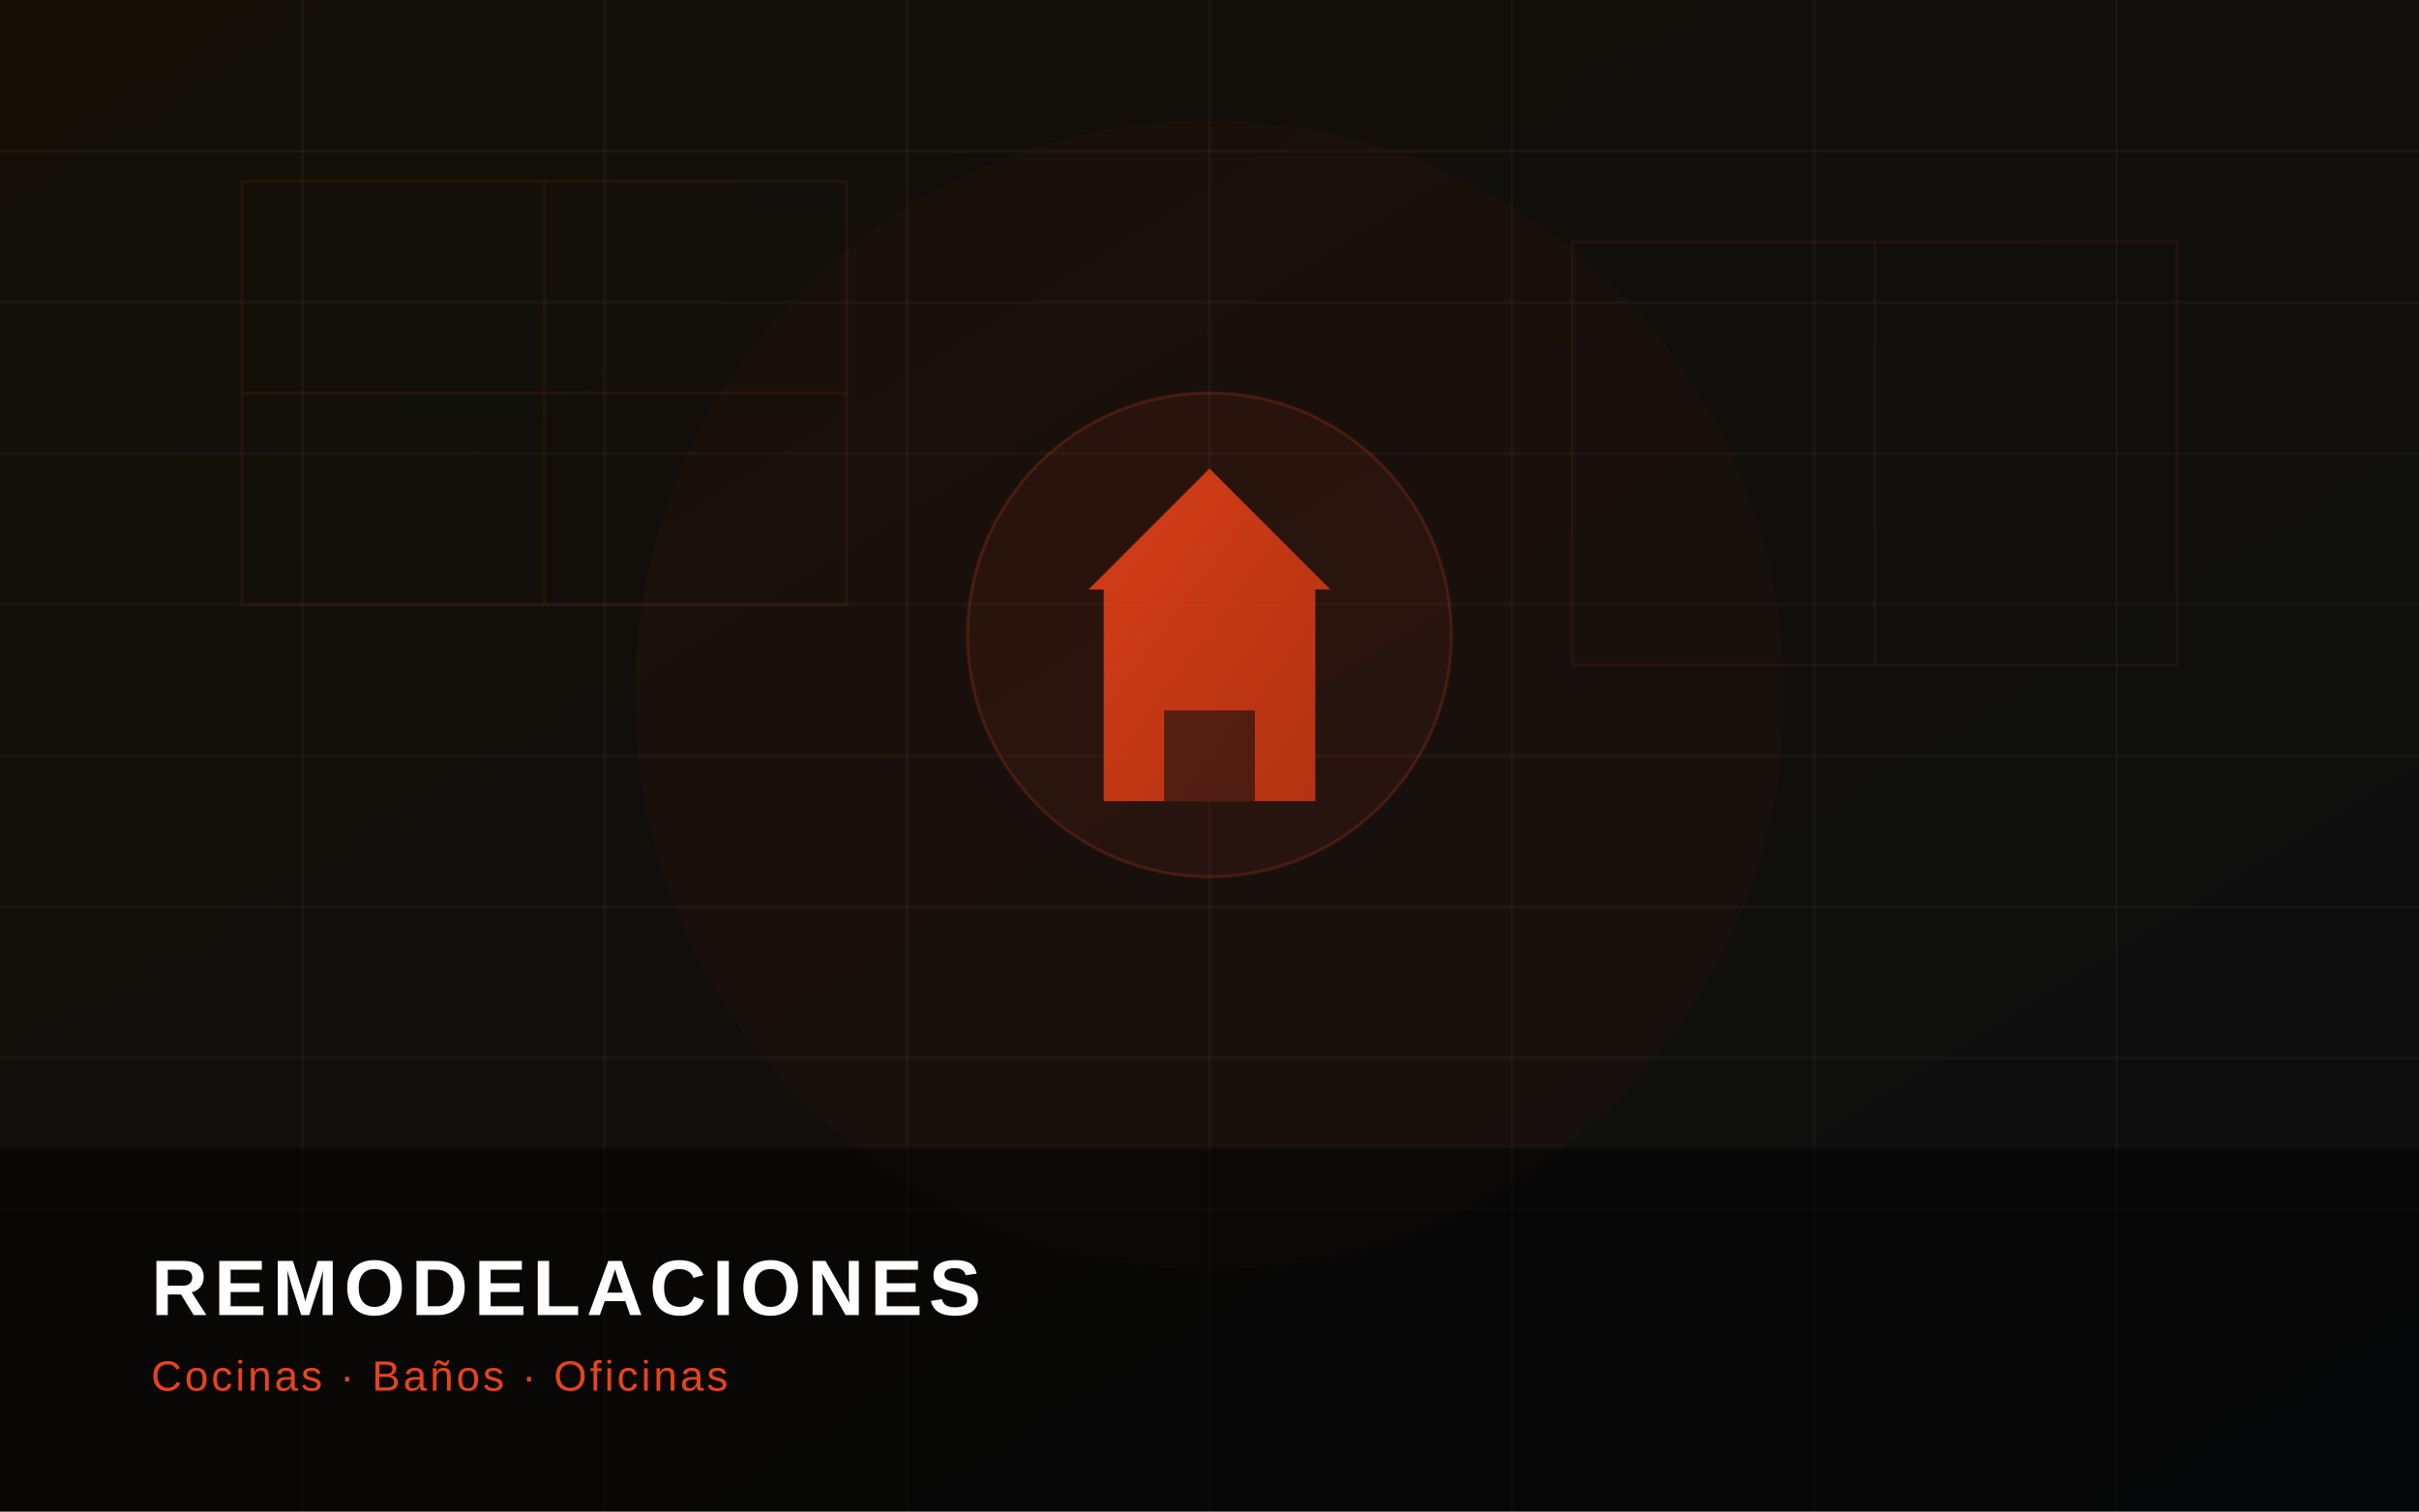
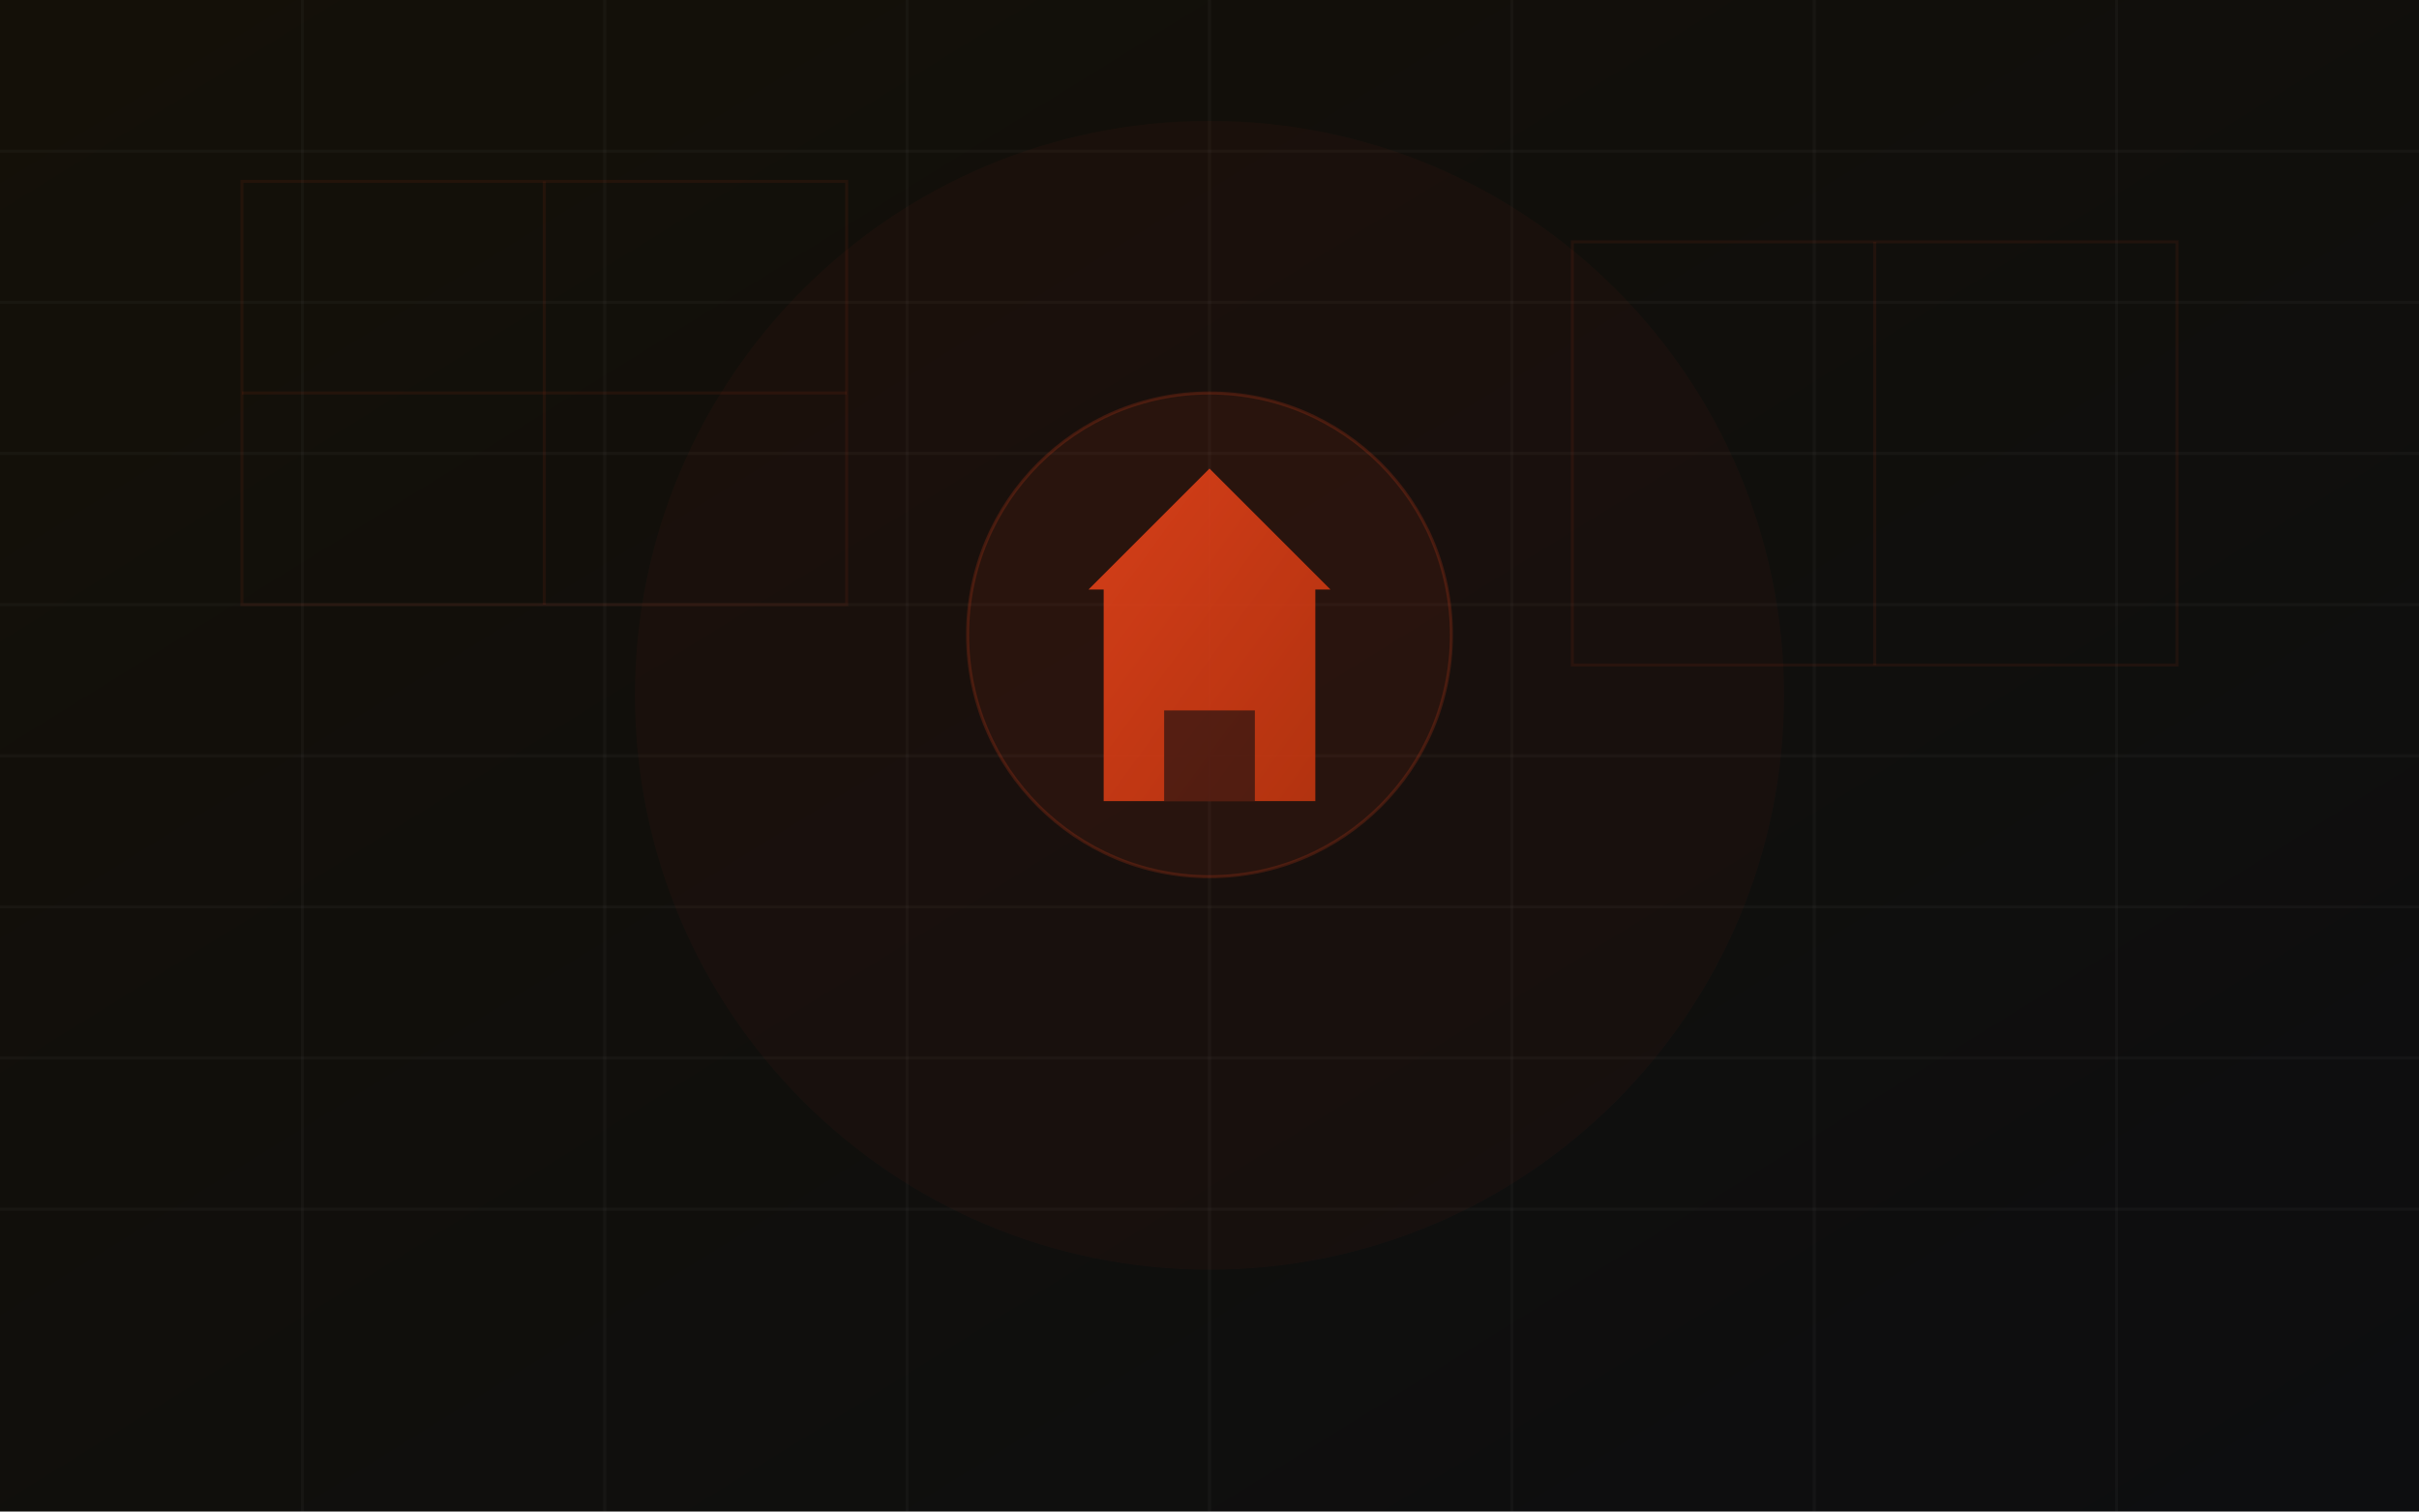
<svg xmlns="http://www.w3.org/2000/svg" viewBox="0 0 800 500">
  <defs>
    <linearGradient id="bg" x1="0%" y1="0%" x2="100%" y2="100%">
      <stop offset="0%" style="stop-color:#141008" />
      <stop offset="100%" style="stop-color:#0d0e10" />
    </linearGradient>
    <linearGradient id="acc" x1="0%" y1="0%" x2="100%" y2="100%">
      <stop offset="0%" style="stop-color:#e8431a" />
      <stop offset="100%" style="stop-color:#c03510" />
    </linearGradient>
  </defs>
  <rect width="800" height="500" fill="url(#bg)" />
  <g stroke="#ffffff" stroke-opacity="0.03" stroke-width="1">
    <line x1="0" y1="50" x2="800" y2="50" />
    <line x1="0" y1="100" x2="800" y2="100" />
    <line x1="0" y1="150" x2="800" y2="150" />
    <line x1="0" y1="200" x2="800" y2="200" />
    <line x1="0" y1="250" x2="800" y2="250" />
    <line x1="0" y1="300" x2="800" y2="300" />
    <line x1="0" y1="350" x2="800" y2="350" />
    <line x1="0" y1="400" x2="800" y2="400" />
    <line x1="100" y1="0" x2="100" y2="500" />
    <line x1="200" y1="0" x2="200" y2="500" />
    <line x1="300" y1="0" x2="300" y2="500" />
    <line x1="400" y1="0" x2="400" y2="500" />
    <line x1="500" y1="0" x2="500" y2="500" />
    <line x1="600" y1="0" x2="600" y2="500" />
    <line x1="700" y1="0" x2="700" y2="500" />
  </g>
  <g stroke="#e8431a" stroke-opacity="0.08" stroke-width="1" fill="none">
    <rect x="80" y="60" width="200" height="140" />
    <line x1="180" y1="60" x2="180" y2="200" />
    <line x1="80" y1="130" x2="280" y2="130" />
    <rect x="520" y="80" width="200" height="140" />
    <line x1="620" y1="80" x2="620" y2="220" />
  </g>
  <circle cx="400" cy="230" r="190" fill="#e8431a" fill-opacity="0.04" />
  <circle cx="400" cy="210" r="80" fill="#e8431a" fill-opacity="0.08" stroke="#e8431a" stroke-opacity="0.2" stroke-width="1" />
  <polygon points="400,155 440,195 435,195 435,265 365,265 365,195 360,195" fill="url(#acc)" opacity="0.9" />
  <rect x="385" y="235" width="30" height="30" fill="#0d0e10" opacity="0.6" />
-   <rect x="0" y="380" width="800" height="120" fill="#000000" fill-opacity="0.5" />
-   <text x="50" y="435" font-family="Arial, sans-serif" font-size="26" font-weight="700" fill="#ffffff" letter-spacing="2">REMODELACIONES</text>
-   <text x="50" y="460" font-family="Arial, sans-serif" font-size="14" fill="#e8431a" letter-spacing="1">Cocinas · Baños · Oficinas</text>
</svg>
